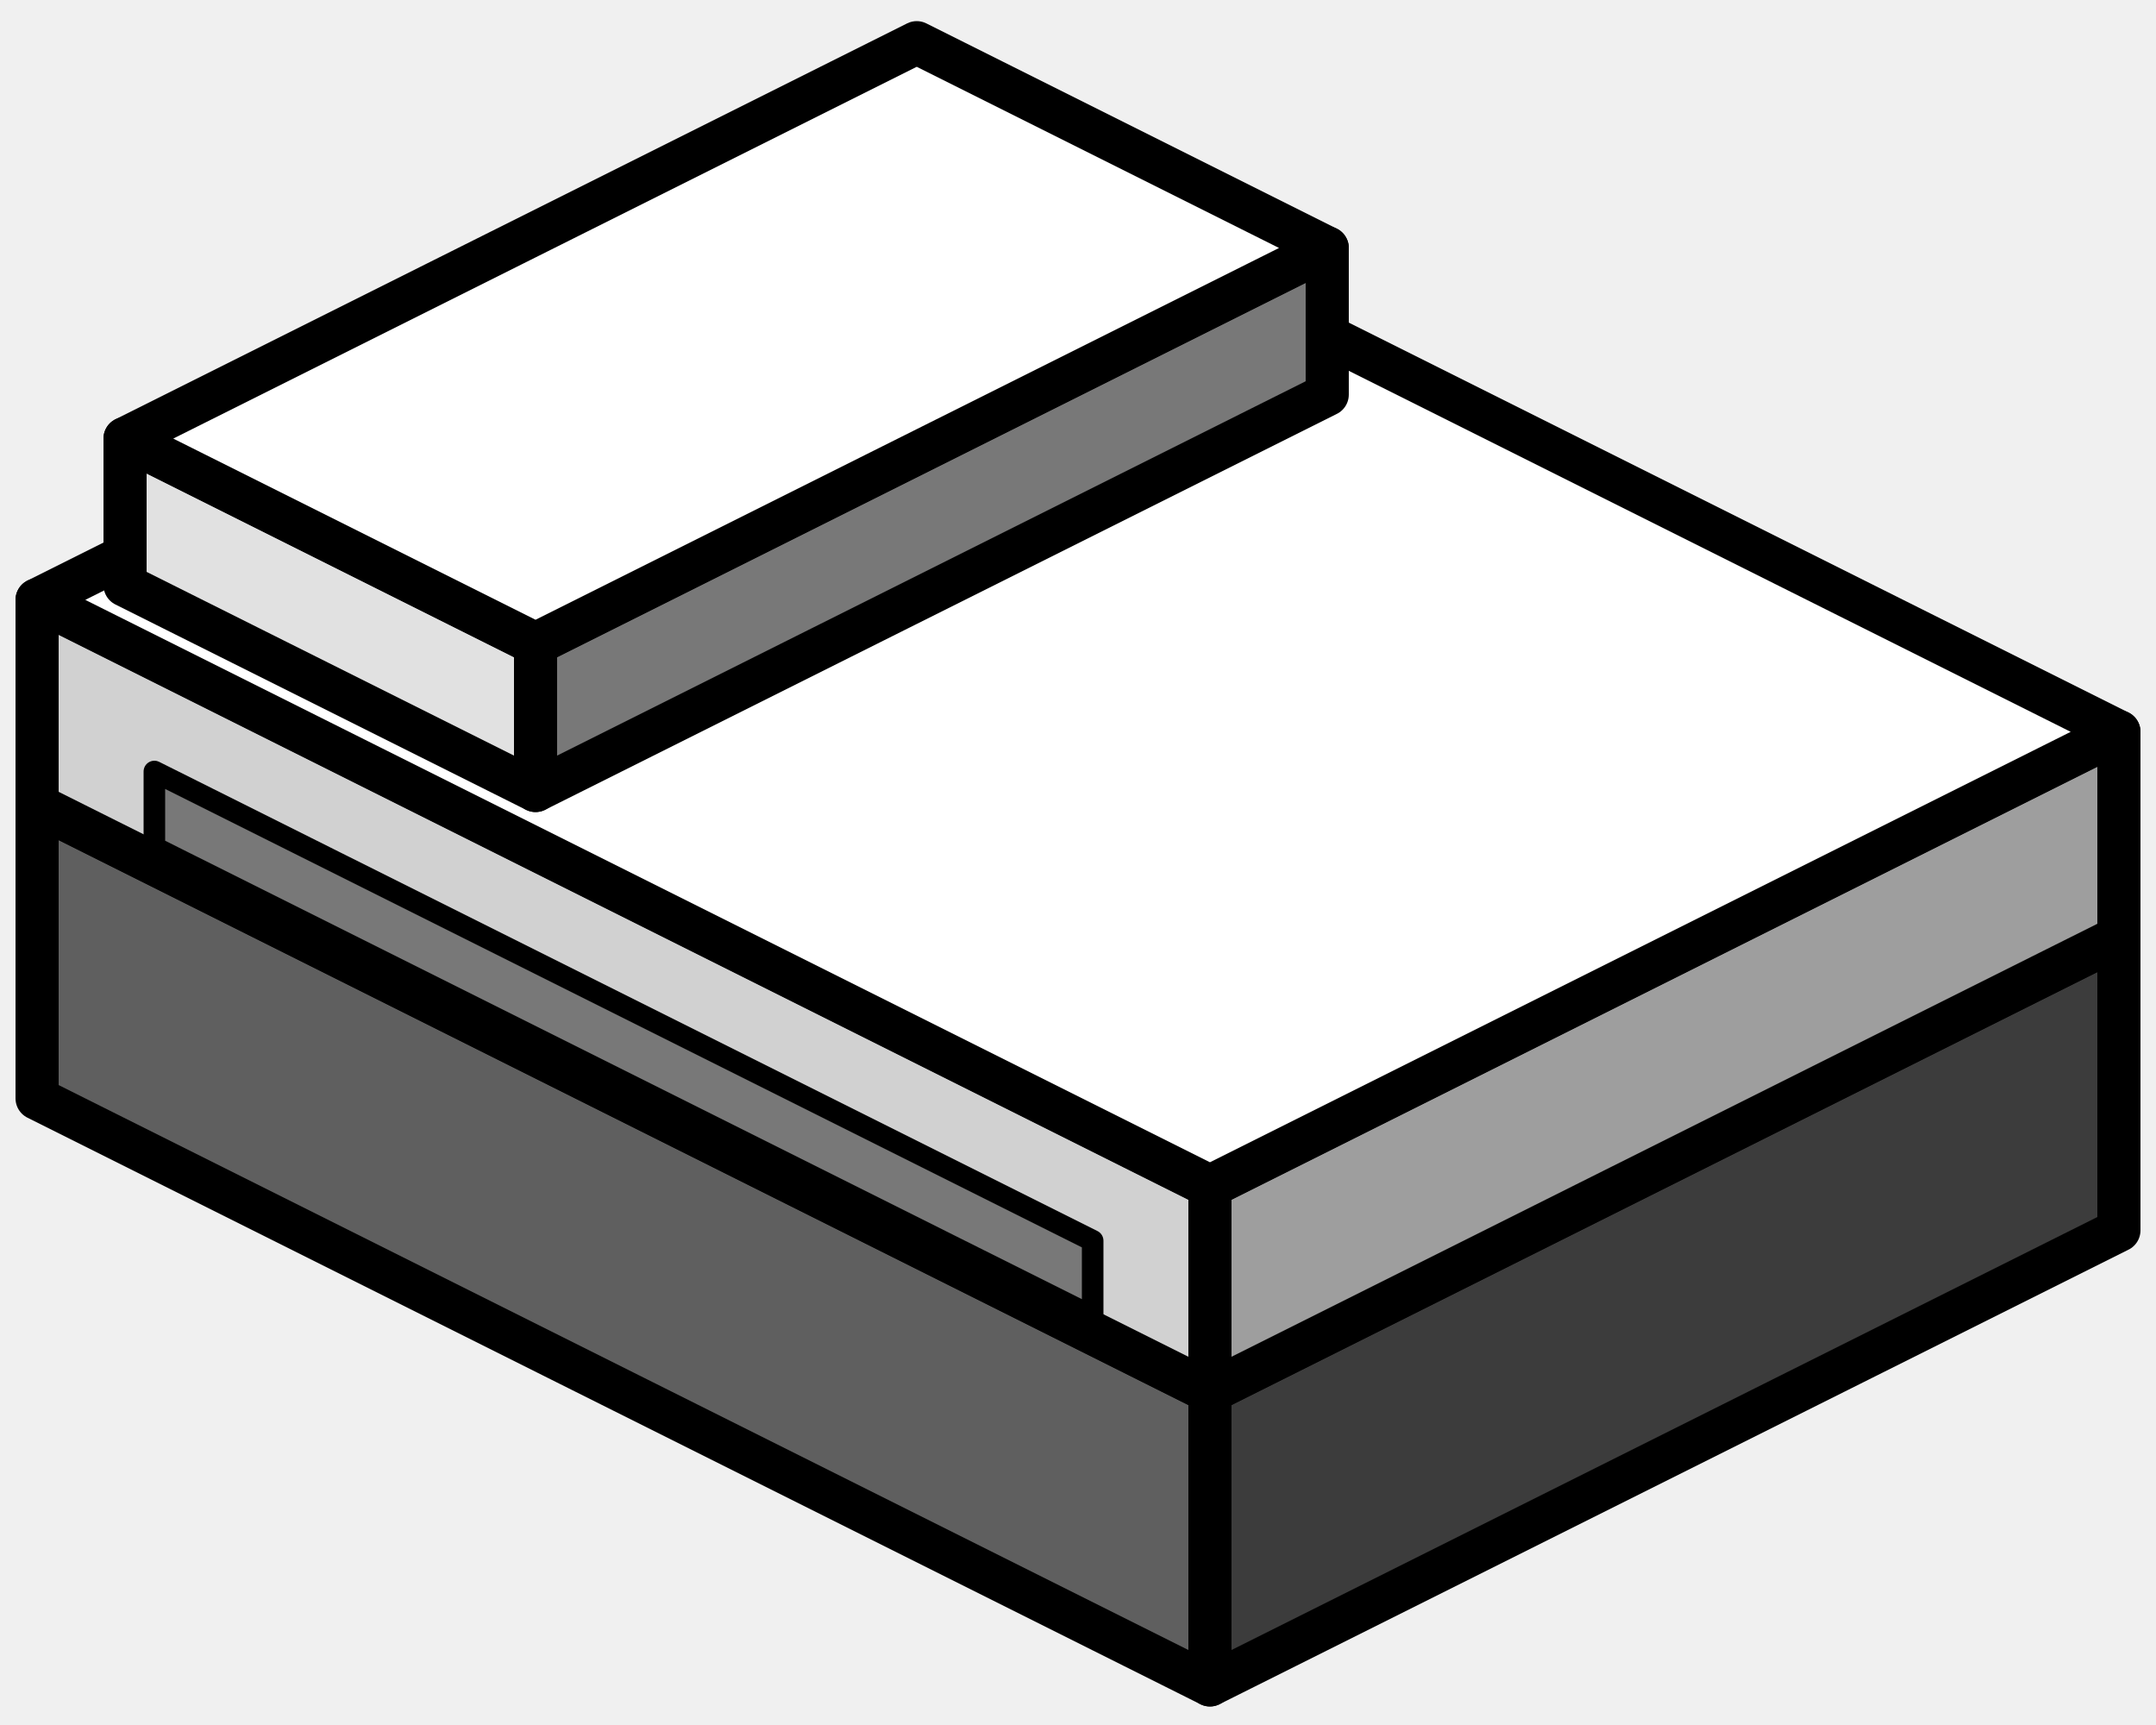
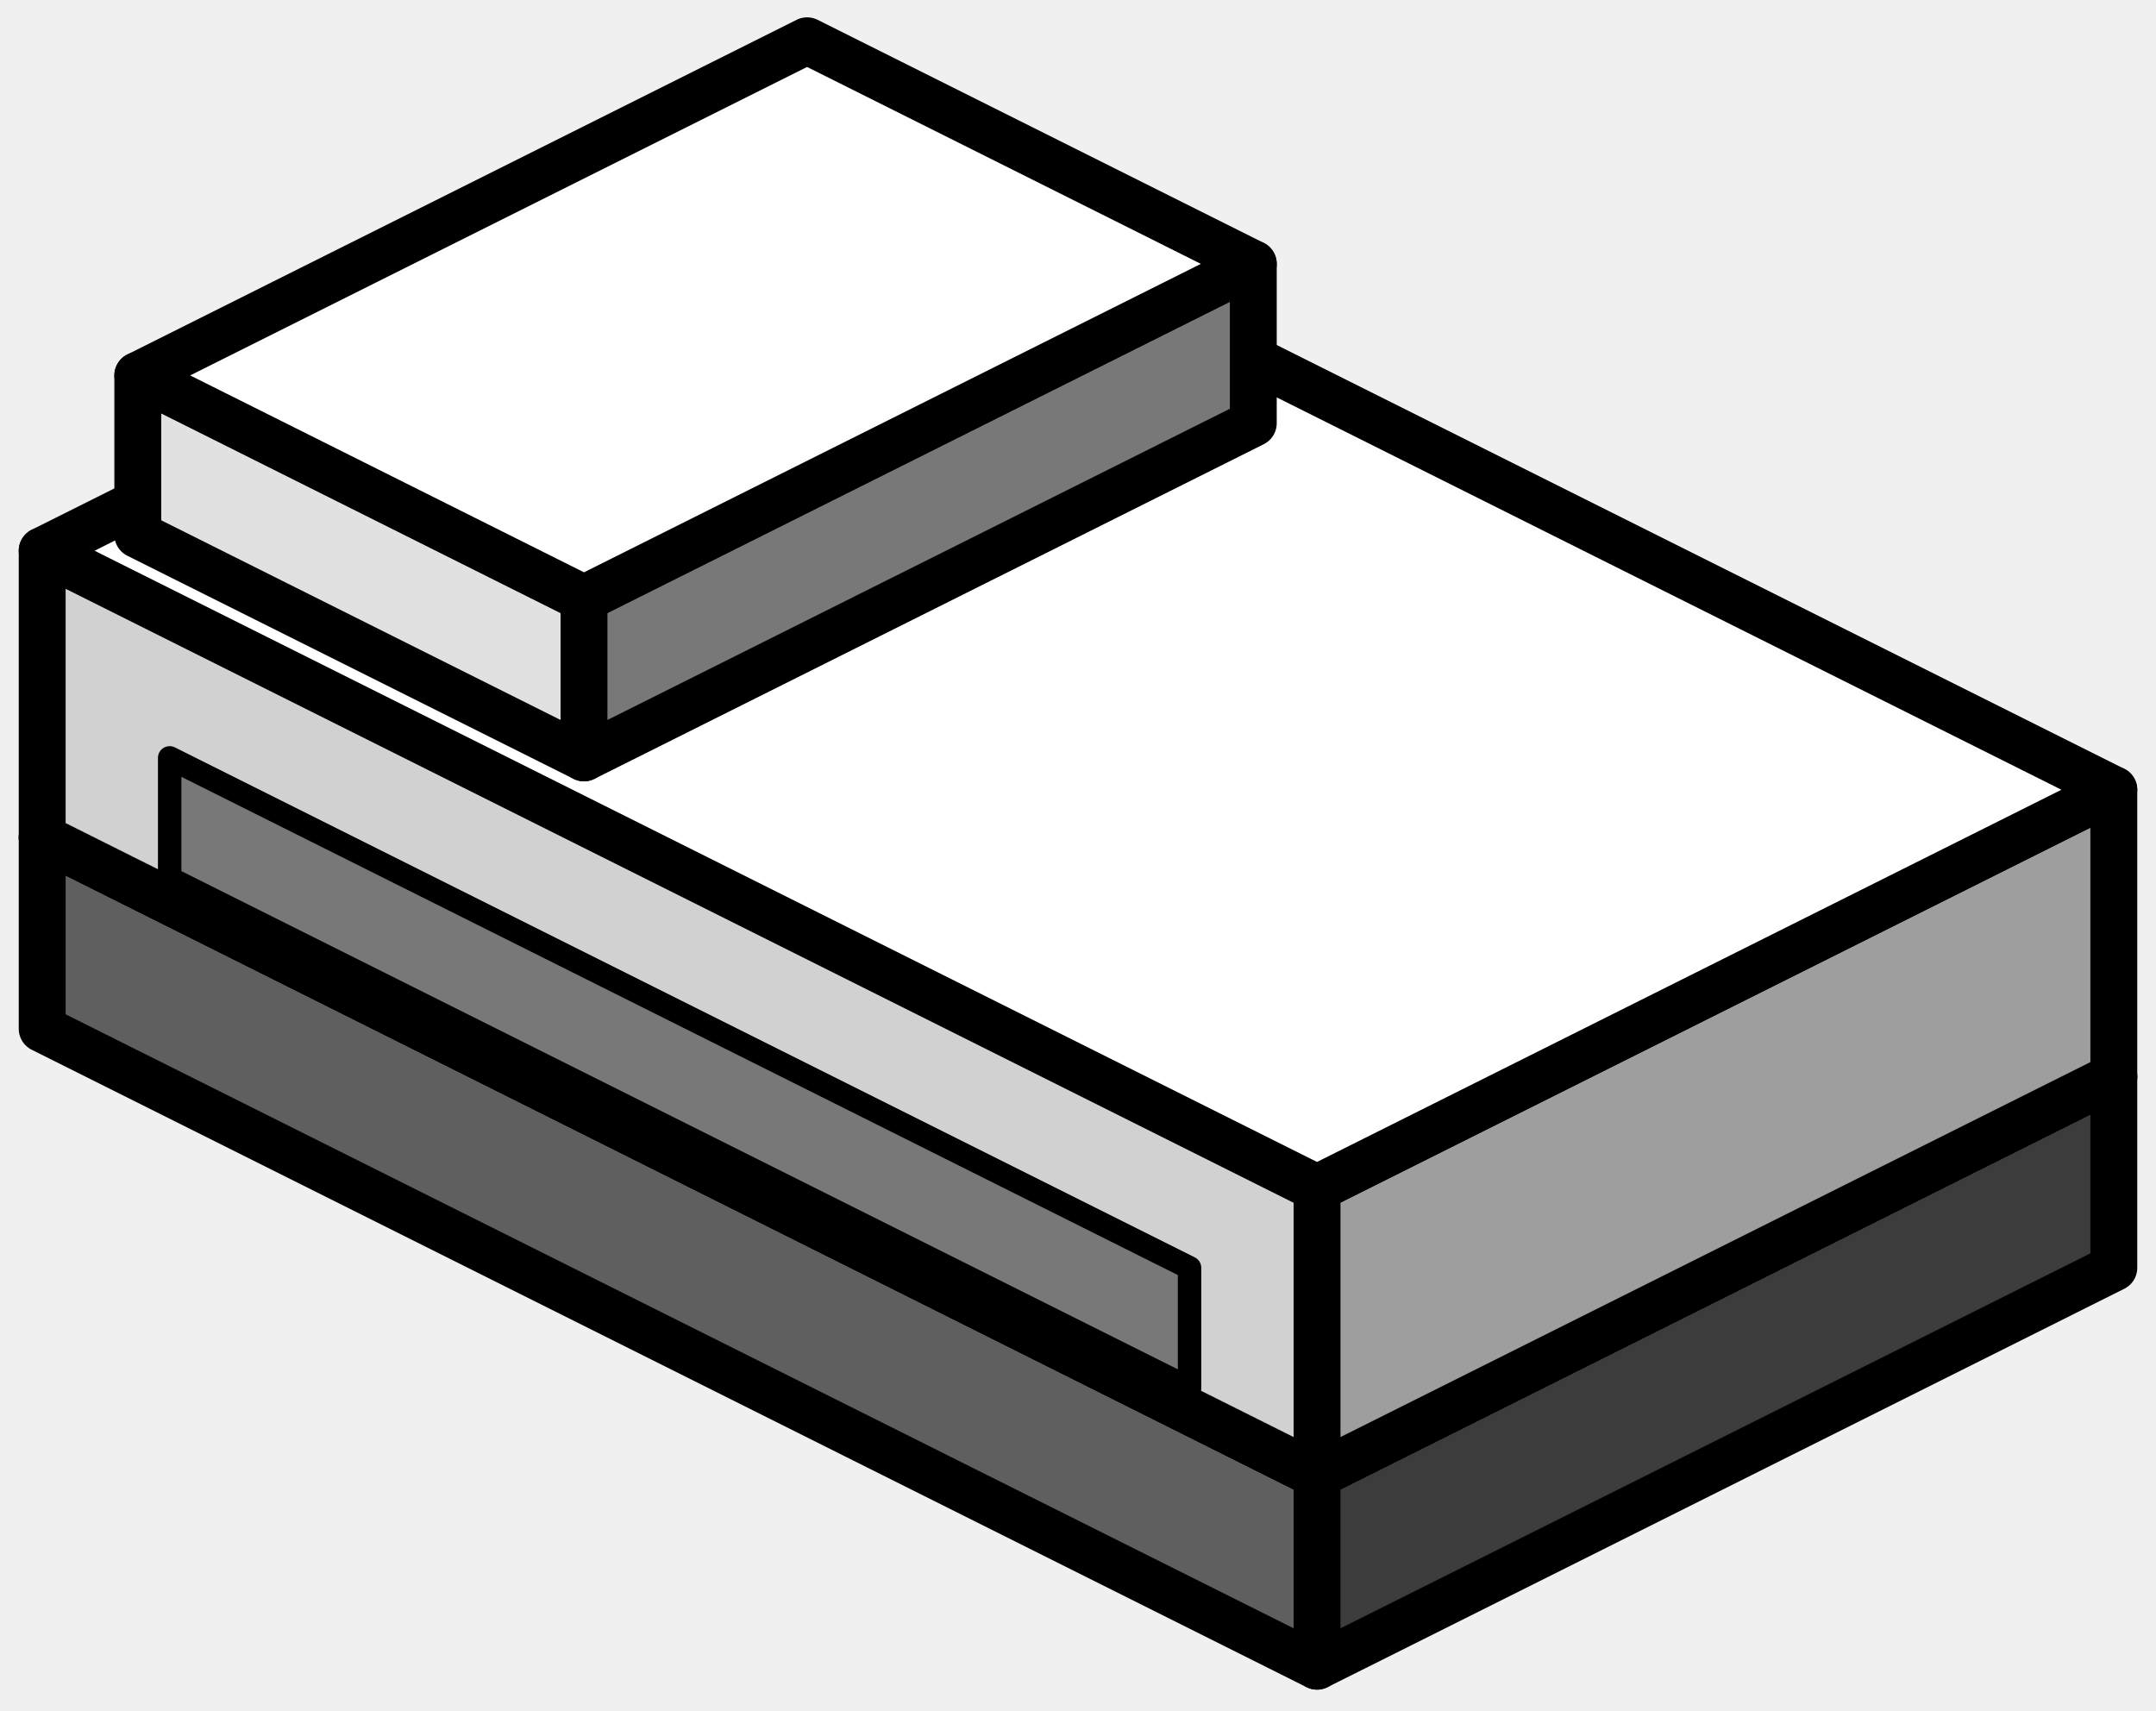
- <svg xmlns="http://www.w3.org/2000/svg" viewBox="-25 -27 50 40">
-   <path d="M-24.14 -8.33 L3.06 5.27 L3.06 12.07 L-24.14 -1.53 Z" fill="rgb(95,95,95)" stroke="#000000" stroke-width="1" stroke-linejoin="round" />
-   <path d="M24.14 -5.27 L3.06 5.27 L3.06 12.07 L24.14 1.53 Z" fill="rgb(60,60,60)" stroke="#000000" stroke-width="1" stroke-linejoin="round" />
-   <path d="M-3.06 -18.87 L24.14 -5.27 L3.06 5.27 L-24.14 -8.33 Z" fill="rgb(95,95,95)" stroke="#000000" stroke-width="1" stroke-linejoin="round" />
-   <path d="M-24.14 -13.09 L3.06 0.51 L3.06 5.27 L-24.14 -8.33 Z" fill="rgb(209,209,209)" stroke="#000000" stroke-width="1" stroke-linejoin="round" />
-   <path d="M24.14 -10.03 L3.06 0.51 L3.06 5.27 L24.14 -5.27 Z" fill="rgb(158,158,158)" stroke="#000000" stroke-width="1" stroke-linejoin="round" />
-   <path d="M-3.06 -23.63 L24.14 -10.03 L3.06 0.51 L-24.14 -13.09 Z" fill="#ffffff" stroke="#000000" stroke-width="1" stroke-linejoin="round" />
-   <path d="M-21.42 -9.11 L0.34 1.77 L0.34 3.53 L-21.42 -7.35 Z" fill="rgb(120,120,120)" stroke="#000000" stroke-width="0.5" stroke-linejoin="round" />
-   <path d="M-22.1 -16.83 L-12.58 -12.07 L-12.58 -8.67 L-22.1 -13.43 Z" fill="rgb(225,225,225)" stroke="#000000" stroke-width="1" stroke-linejoin="round" />
-   <path d="M5.78 -21.25 L-12.58 -12.07 L-12.58 -8.67 L5.78 -17.85 Z" fill="rgb(120,120,120)" stroke="#000000" stroke-width="1" stroke-linejoin="round" />
-   <path d="M-3.74 -26.01 L5.78 -21.25 L-12.58 -12.07 L-22.1 -16.83 Z" fill="#ffffff" stroke="#000000" stroke-width="1" stroke-linejoin="round" />
+ <svg xmlns="http://www.w3.org/2000/svg" viewBox="-23 -24.5 46 36.5">
+   <path d="M-22.1 -6.63 L5.1 6.97 L5.1 11.05 L-22.1 -2.55 Z" fill="rgb(95,95,95)" stroke="#000000" stroke-width="1" stroke-linejoin="round" />
+   <path d="M22.1 -1.53 L5.1 6.97 L5.1 11.05 L22.1 2.55 Z" fill="rgb(60,60,60)" stroke="#000000" stroke-width="1" stroke-linejoin="round" />
+   <path d="M-5.1 -15.13 L22.1 -1.53 L5.1 6.97 L-22.1 -6.63 Z" fill="rgb(95,95,95)" stroke="#000000" stroke-width="1" stroke-linejoin="round" />
+   <path d="M-22.1 -12.75 L5.1 0.85 L5.1 6.97 L-22.1 -6.63 Z" fill="rgb(209,209,209)" stroke="#000000" stroke-width="1" stroke-linejoin="round" />
+   <path d="M22.1 -7.65 L5.1 0.85 L5.1 6.97 L22.1 -1.53 Z" fill="rgb(158,158,158)" stroke="#000000" stroke-width="1" stroke-linejoin="round" />
+   <path d="M-5.1 -21.25 L22.1 -7.65 L5.1 0.85 L-22.1 -12.75 Z" fill="#ffffff" stroke="#000000" stroke-width="1" stroke-linejoin="round" />
+   <path d="M-19.38 -8.33 L2.38 2.55 L2.38 5.12 L-19.38 -5.76 Z" fill="rgb(120,120,120)" stroke="#000000" stroke-width="0.5" stroke-linejoin="round" />
+   <path d="M-20.06 -16.49 L-10.54 -11.73 L-10.54 -8.33 L-20.06 -13.09 Z" fill="rgb(225,225,225)" stroke="#000000" stroke-width="1" stroke-linejoin="round" />
+   <path d="M3.74 -18.87 L-10.54 -11.73 L-10.54 -8.33 L3.74 -15.47 Z" fill="rgb(120,120,120)" stroke="#000000" stroke-width="1" stroke-linejoin="round" />
+   <path d="M-5.78 -23.63 L3.74 -18.87 L-10.54 -11.73 L-20.06 -16.49 Z" fill="#ffffff" stroke="#000000" stroke-width="1" stroke-linejoin="round" />
</svg>
